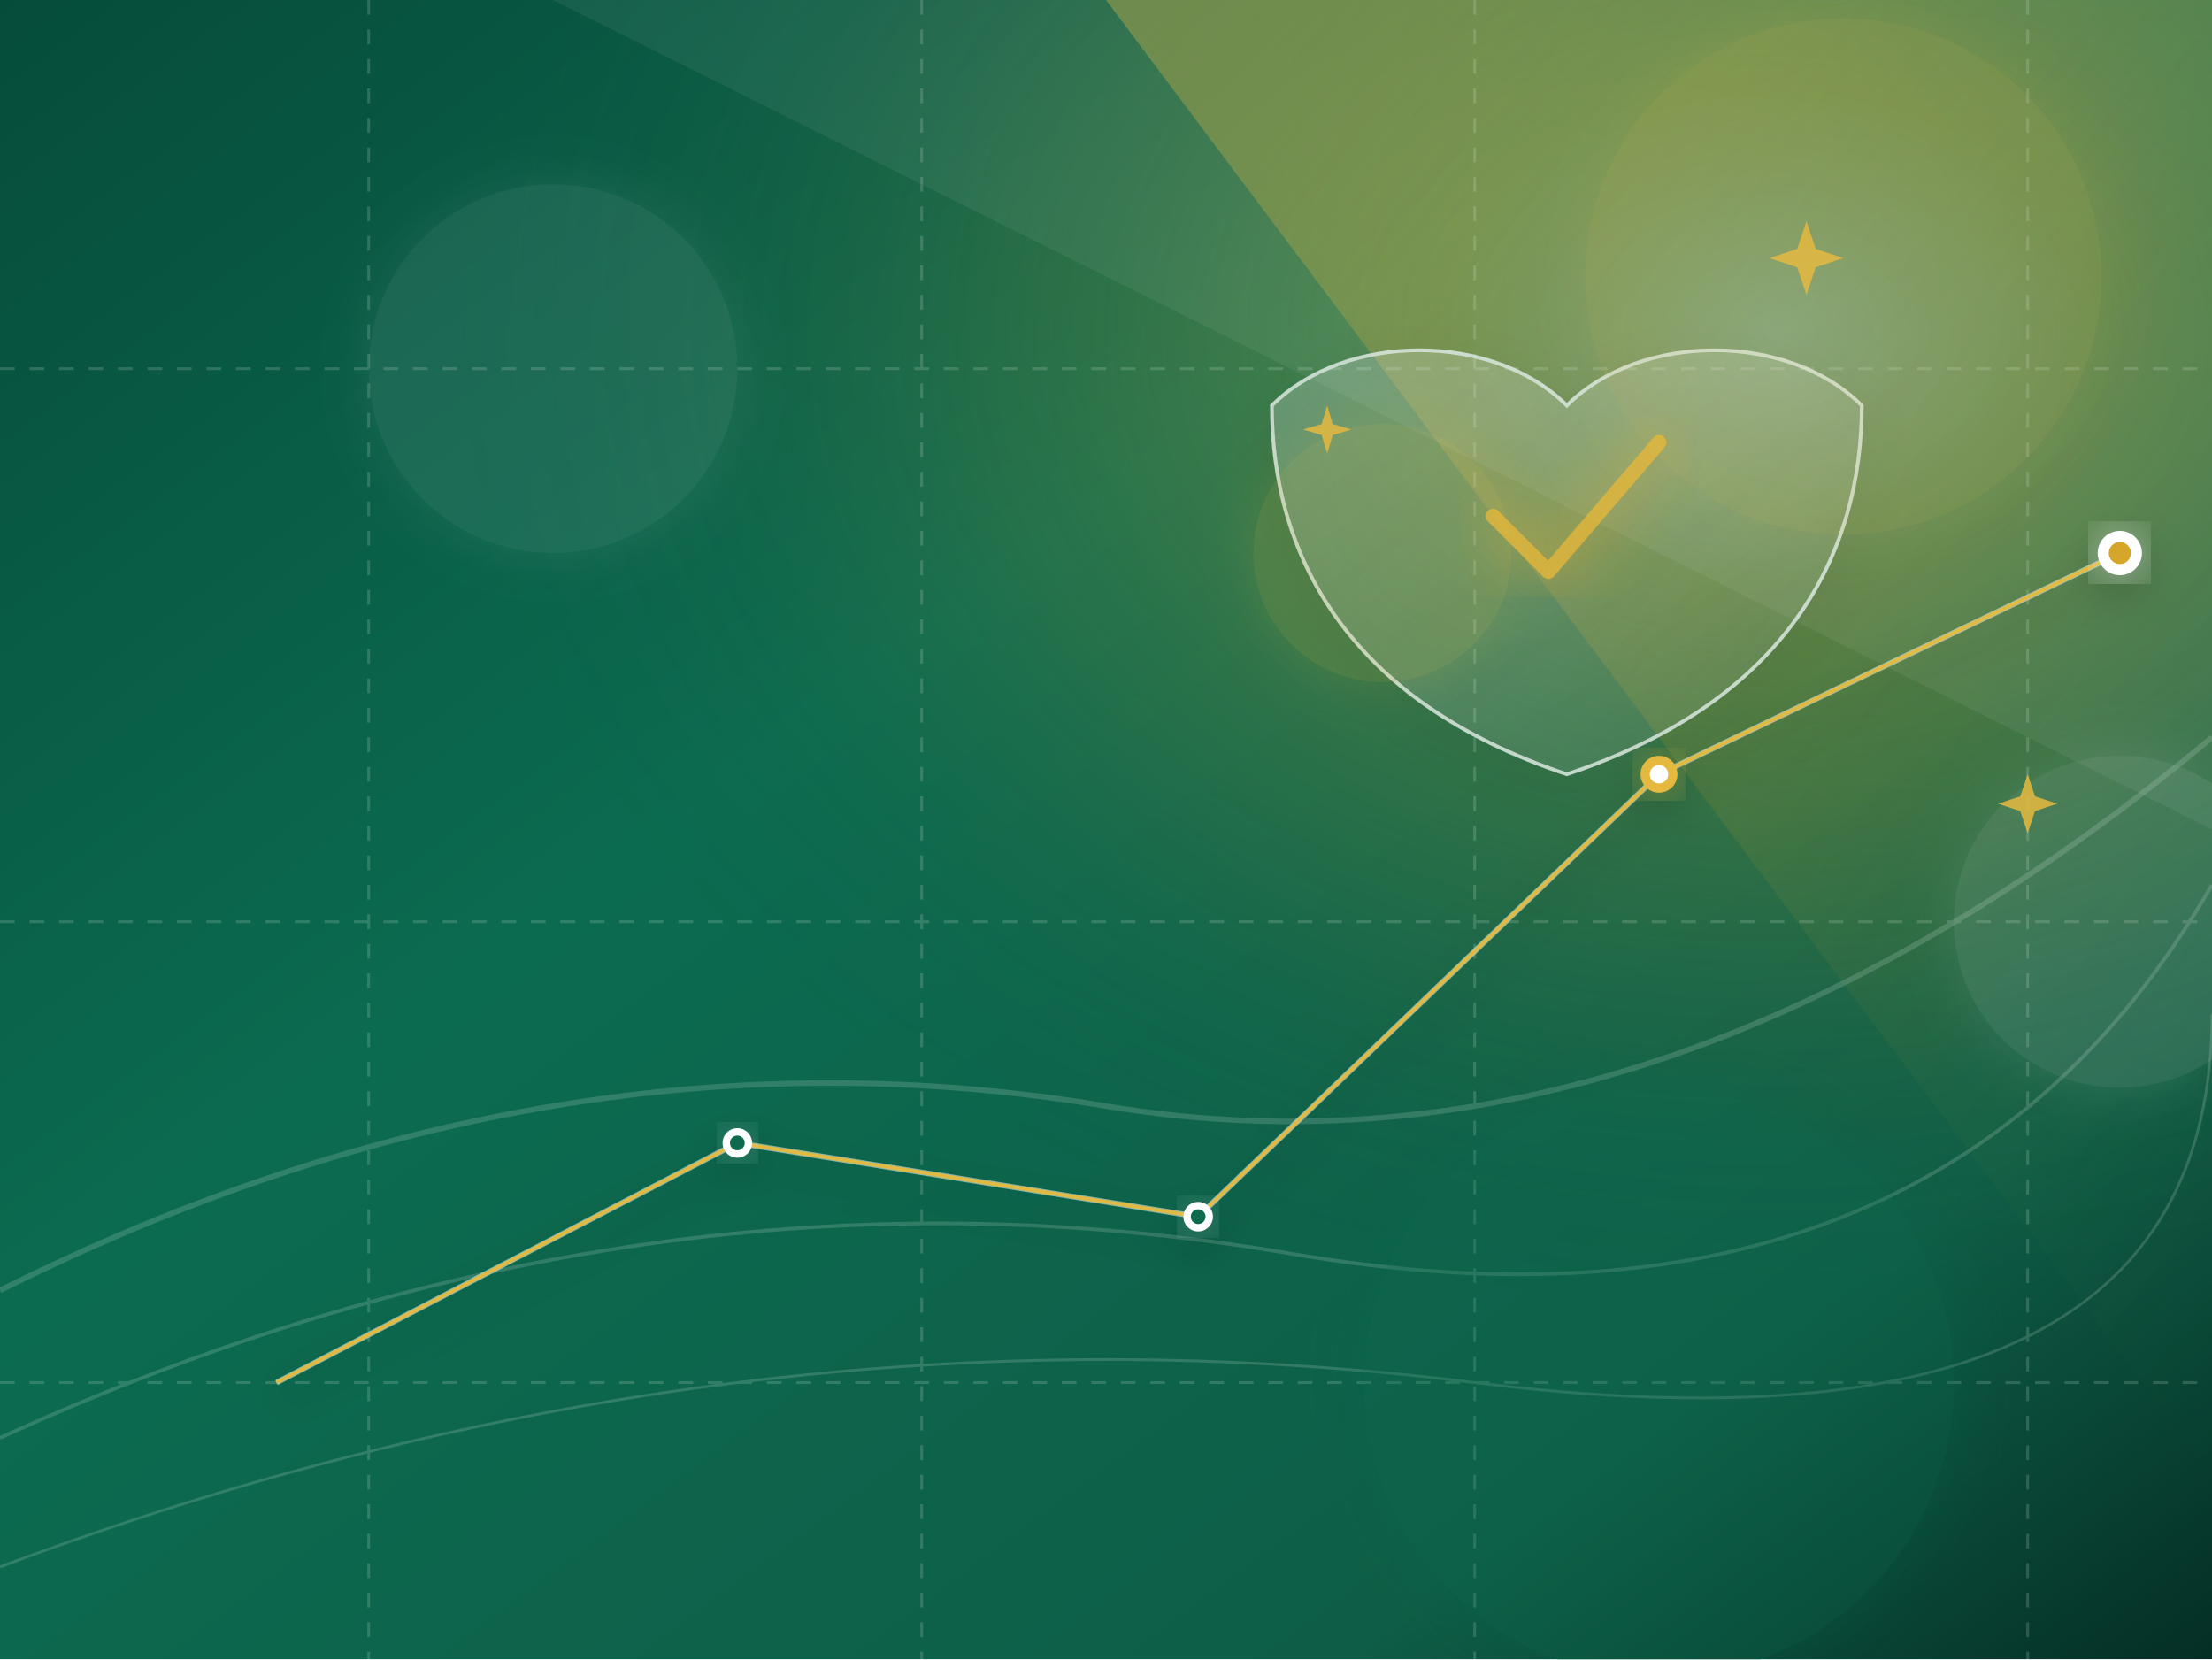
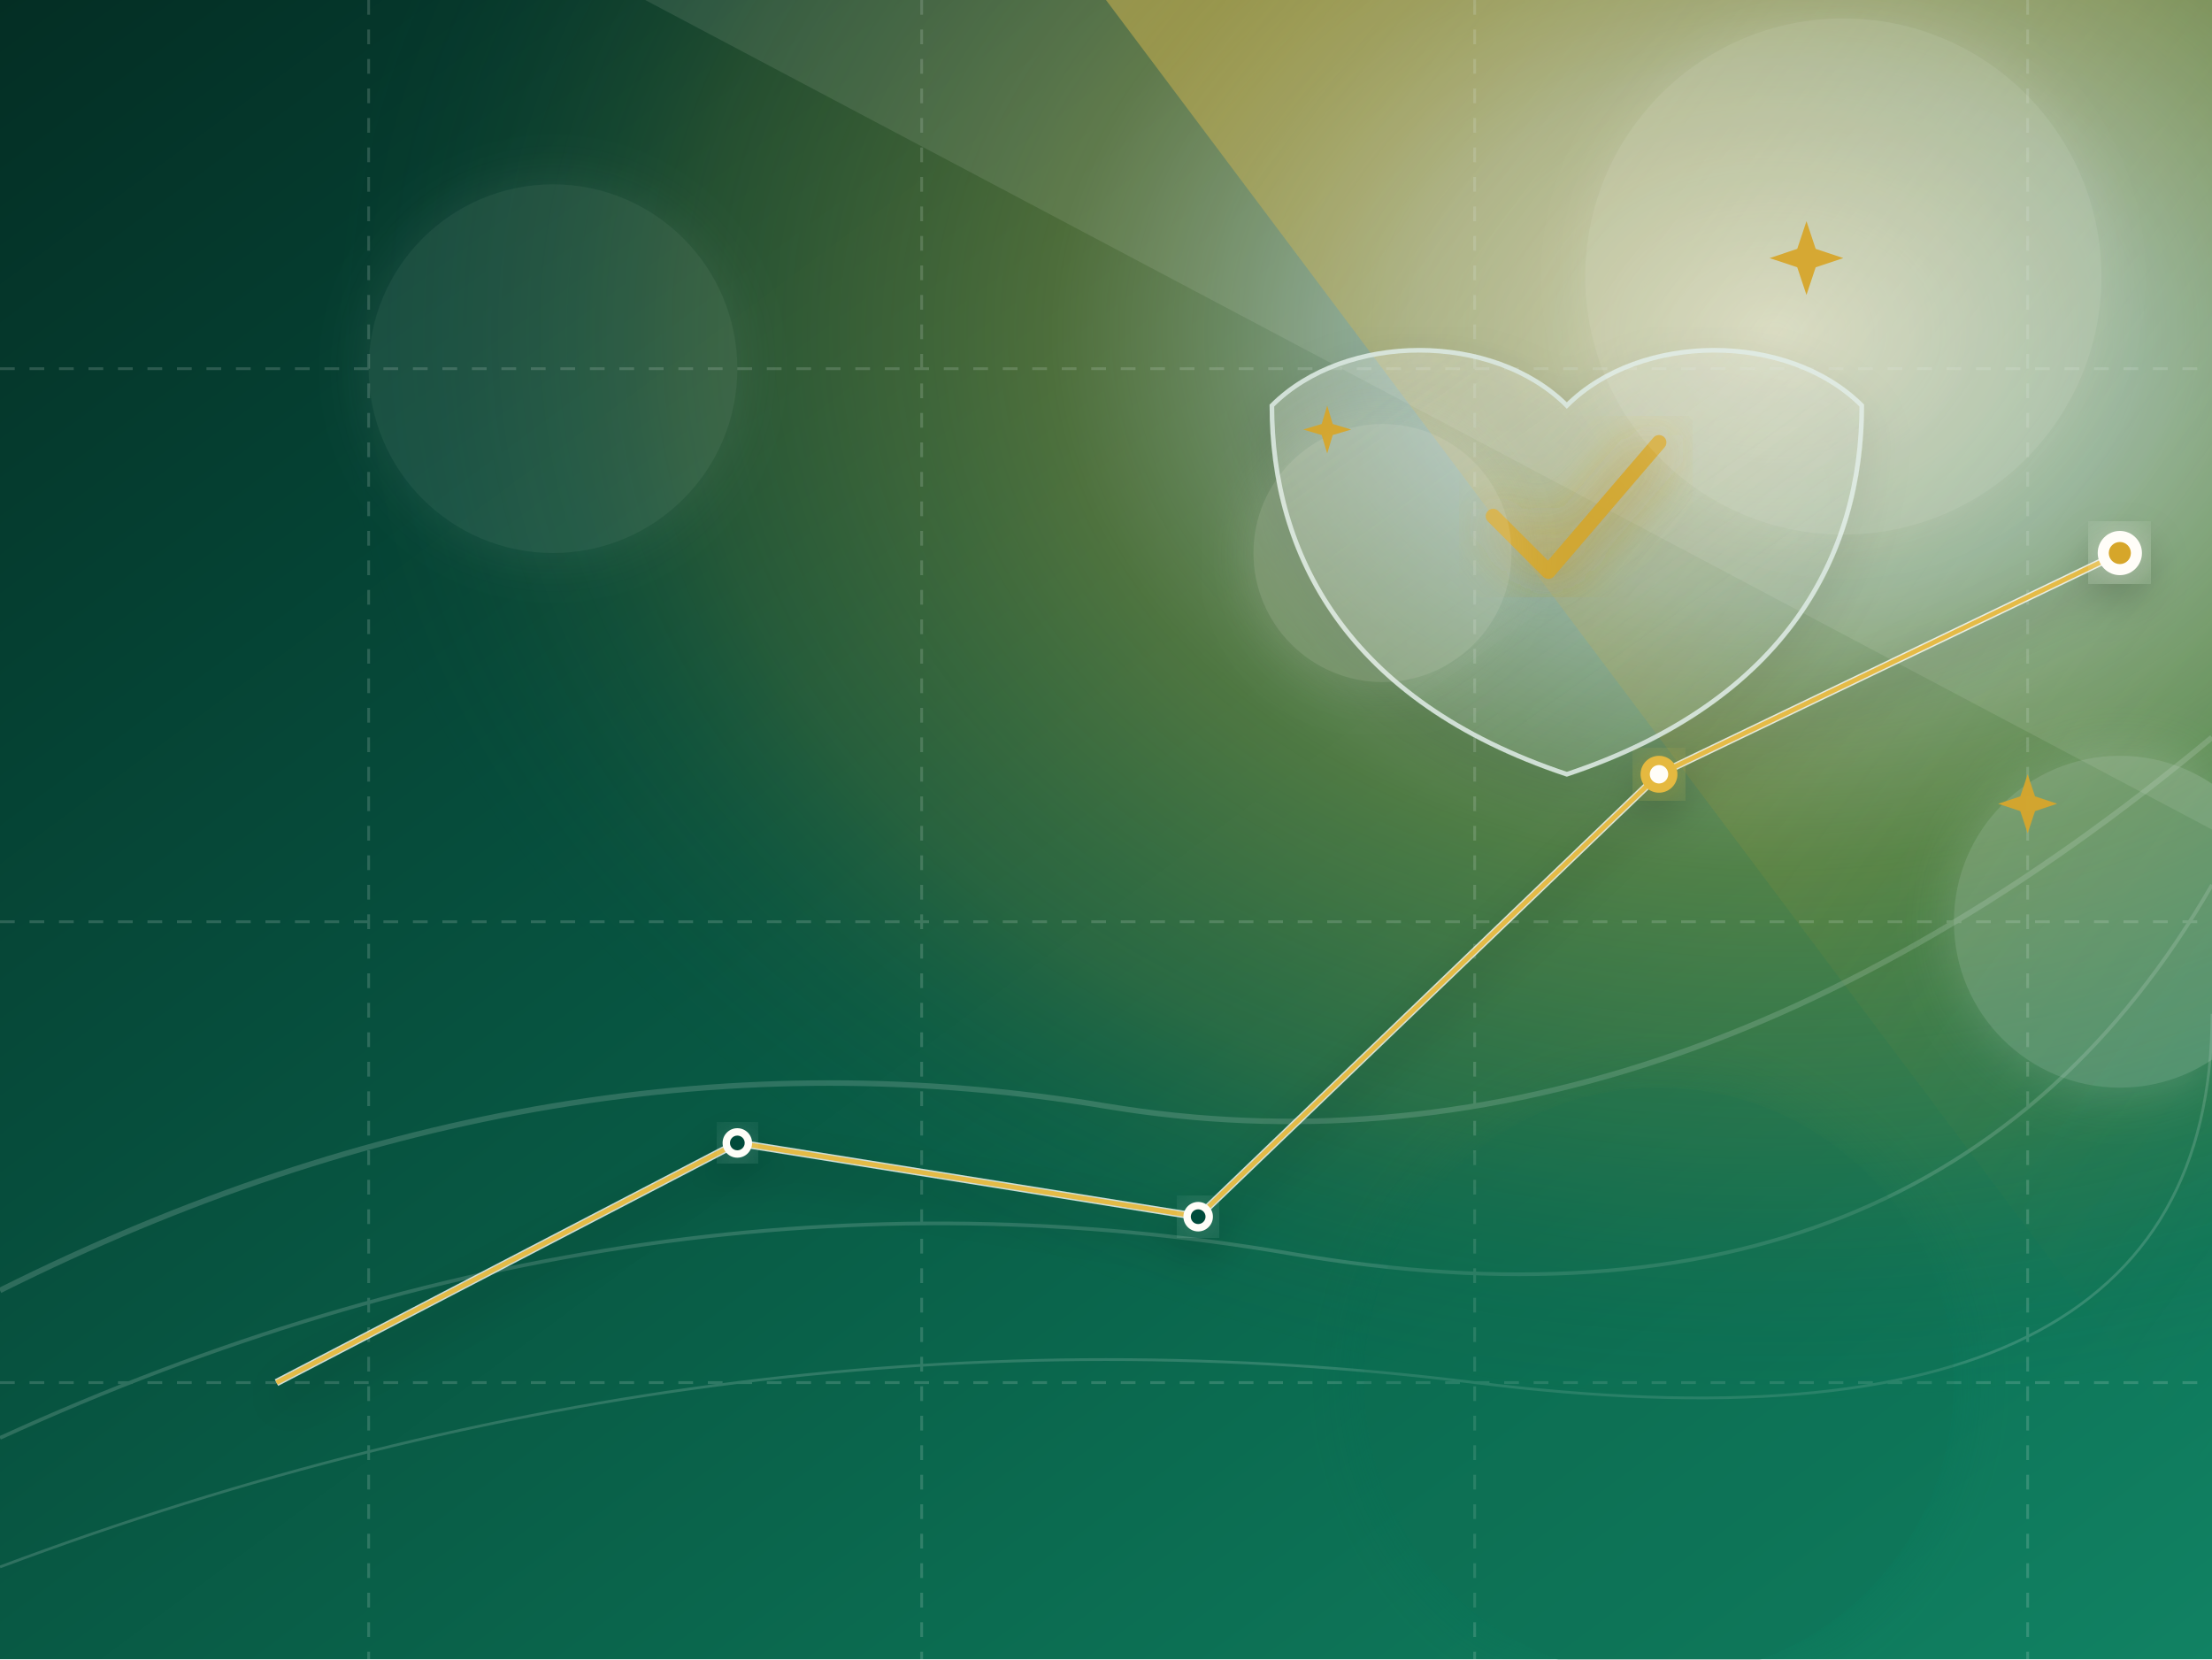
<svg xmlns="http://www.w3.org/2000/svg" viewBox="0 0 1200 900" width="1200" height="900">
  <defs>
    <linearGradient id="bgGrad" x1="0%" y1="0%" x2="100%" y2="100%">
-       <stop offset="0%" stop-color="#064C3B" />
-       <stop offset="40%" stop-color="#0B6B50" />
-       <stop offset="80%" stop-color="#0E5E47" />
-       <stop offset="100%" stop-color="#042E24" />
+       <stop offset="0%" stop-color="#042E24" />
+       <stop offset="35%" stop-color="#064C3B" />
+       <stop offset="70%" stop-color="#0B6B50" />
+       <stop offset="100%" stop-color="#118263" />
    </linearGradient>
-     <radialGradient id="sunGlow" cx="80%" cy="20%" r="60%">
-       <stop offset="0%" stop-color="#FFFDF8" stop-opacity="0.35" />
-       <stop offset="25%" stop-color="#E5B93F" stop-opacity="0.30" />
-       <stop offset="60%" stop-color="#D6A62C" stop-opacity="0.12" />
+     <radialGradient id="sunGlow" cx="80%" cy="20%" r="65%">
+       <stop offset="0%" stop-color="#ffffff" stop-opacity="0.8" />
+       <stop offset="25%" stop-color="#F7F4EA" stop-opacity="0.55" />
+       <stop offset="50%" stop-color="#E5B93F" stop-opacity="0.32" />
+       <stop offset="75%" stop-color="#D6A62C" stop-opacity="0.15" />
      <stop offset="100%" stop-color="#064C3B" stop-opacity="0" />
    </radialGradient>
    <linearGradient id="goldRay" x1="0%" y1="0%" x2="100%" y2="100%">
-       <stop offset="0%" stop-color="#E5B93F" stop-opacity="0.35" />
-       <stop offset="50%" stop-color="#D6A62C" stop-opacity="0.15" />
+       <stop offset="0%" stop-color="#E5B93F" stop-opacity="0.45" />
+       <stop offset="45%" stop-color="#D6A62C" stop-opacity="0.2" />
      <stop offset="100%" stop-color="#0B6B50" stop-opacity="0" />
    </linearGradient>
    <linearGradient id="glassShield" x1="0%" y1="0%" x2="100%" y2="100%">
-       <stop offset="0%" stop-color="#ffffff" stop-opacity="0.25" />
-       <stop offset="100%" stop-color="#ffffff" stop-opacity="0.04" />
+       <stop offset="0%" stop-color="#FFFDF8" stop-opacity="0.3" />
+       <stop offset="100%" stop-color="#DCE9E2" stop-opacity="0.06" />
    </linearGradient>
    <filter id="glow" x="-20%" y="-20%" width="140%" height="140%">
      <feGaussianBlur stdDeviation="15" result="blur" />
      <feComposite in="SourceGraphic" in2="blur" operator="over" />
    </filter>
    <filter id="shadow" x="-10%" y="-10%" width="130%" height="130%">
-       <feDropShadow dx="0" dy="10" stdDeviation="12" flood-color="#000000" flood-opacity="0.25" />
+       <feDropShadow dx="0" dy="10" stdDeviation="12" flood-color="#000000" flood-opacity="0.35" />
    </filter>
  </defs>
  <rect width="1200" height="900" fill="url(#bgGrad)" />
  <rect width="1200" height="900" fill="url(#sunGlow)" />
  <polygon points="1200,0 600,0 1200,800" fill="url(#goldRay)" />
-   <polygon points="1200,0 300,0 1200,450" fill="#ffffff" opacity="0.06" />
+   <polygon points="1200,0 350,0 1200,450" fill="#FFFDF8" opacity="0.10" />
  <g opacity="0.18" stroke="#DCE9E2" stroke-width="1.5" fill="none">
    <path d="M 0,700 Q 300,550 600,600 T 1200,400" stroke-width="3" />
    <path d="M 0,780 Q 350,620 700,680 T 1200,480" stroke-width="2" />
    <path d="M 0,850 Q 400,700 800,750 T 1200,550" stroke-width="1.5" />
    <line x1="200" y1="0" x2="200" y2="900" stroke-dasharray="8 8" />
    <line x1="500" y1="0" x2="500" y2="900" stroke-dasharray="8 8" />
    <line x1="800" y1="0" x2="800" y2="900" stroke-dasharray="8 8" />
    <line x1="1100" y1="0" x2="1100" y2="900" stroke-dasharray="8 8" />
    <line x1="0" y1="200" x2="1200" y2="200" stroke-dasharray="8 8" />
    <line x1="0" y1="500" x2="1200" y2="500" stroke-dasharray="8 8" />
    <line x1="0" y1="750" x2="1200" y2="750" stroke-dasharray="8 8" />
  </g>
-   <g transform="translate(850, 180)" filter="url(#shadow)" opacity="0.85">
-     <path d="M 0,40 C 40,0 120,0 160,40 C 160,120 120,200 0,240 C -120,200 -160,120 -160,40 C -120,0 -40,0 0,40 Z" fill="url(#glassShield)" stroke="#DCE9E2" stroke-width="2" />
-     <path d="M -40,100 L -10,130 L 50,60" fill="none" stroke="#E5B93F" stroke-width="8" stroke-linecap="round" stroke-linejoin="round" filter="url(#glow)" />
+   <g transform="translate(850, 180)" filter="url(#shadow)" opacity="0.9">
+     <path d="M 0,40 C 40,0 120,0 160,40 C 160,120 120,200 0,240 C -120,200 -160,120 -160,40 C -120,0 -40,0 0,40 Z" fill="url(#glassShield)" stroke="#DCE9E2" stroke-width="2.5" />
+     <path d="M -40,100 L -10,130 L 50,60" fill="none" stroke="#D6A62C" stroke-width="8" stroke-linecap="round" stroke-linejoin="round" filter="url(#glow)" />
  </g>
  <g filter="url(#shadow)">
-     <polyline points="150,750 400,620 650,660 900,420 1150,300" fill="none" stroke="#DCE9E2" stroke-width="3" opacity="0.6" />
-     <polyline points="150,750 400,620 650,660 900,420 1150,300" fill="none" stroke="#E5B93F" stroke-width="2" opacity="0.95" />
-     <circle cx="400" cy="620" r="8" fill="#ffffff" filter="url(#glow)" />
-     <circle cx="400" cy="620" r="4" fill="#0B6B50" />
-     <circle cx="650" cy="660" r="8" fill="#ffffff" filter="url(#glow)" />
-     <circle cx="650" cy="660" r="4" fill="#0B6B50" />
+     <polyline points="150,750 400,620 650,660 900,420 1150,300" fill="none" stroke="#FFFDF8" stroke-width="4" opacity="0.8" />
+     <polyline points="150,750 400,620 650,660 900,420 1150,300" fill="none" stroke="#E5B93F" stroke-width="2.5" opacity="0.95" />
+     <circle cx="400" cy="620" r="8" fill="#FFFDF8" filter="url(#glow)" />
+     <circle cx="400" cy="620" r="4" fill="#064C3B" />
+     <circle cx="650" cy="660" r="8" fill="#FFFDF8" filter="url(#glow)" />
+     <circle cx="650" cy="660" r="4" fill="#064C3B" />
    <circle cx="900" cy="420" r="10" fill="#E5B93F" filter="url(#glow)" />
-     <circle cx="900" cy="420" r="5" fill="#ffffff" />
-     <circle cx="1150" cy="300" r="12" fill="#ffffff" filter="url(#glow)" />
+     <circle cx="900" cy="420" r="5" fill="#FFFDF8" />
+     <circle cx="1150" cy="300" r="12" fill="#FFFDF8" filter="url(#glow)" />
    <circle cx="1150" cy="300" r="6" fill="#D6A62C" />
  </g>
-   <circle cx="1000" cy="150" r="140" fill="#E5B93F" opacity="0.12" filter="url(#glow)" />
-   <circle cx="1150" cy="500" r="90" fill="#DCE9E2" opacity="0.12" filter="url(#glow)" />
-   <circle cx="750" cy="300" r="70" fill="#E5B93F" opacity="0.15" filter="url(#glow)" />
+   <circle cx="1000" cy="150" r="140" fill="#FFFDF8" opacity="0.14" filter="url(#glow)" />
+   <circle cx="1150" cy="500" r="90" fill="#DCE9E2" opacity="0.22" filter="url(#glow)" />
+   <circle cx="750" cy="300" r="70" fill="#F7F4EA" opacity="0.18" filter="url(#glow)" />
  <circle cx="900" cy="750" r="160" fill="#0B6B50" opacity="0.25" filter="url(#glow)" />
-   <circle cx="300" cy="200" r="100" fill="#ffffff" opacity="0.08" filter="url(#glow)" />
-   <g fill="#E5B93F" opacity="0.85">
+   <circle cx="300" cy="200" r="100" fill="#DCE9E2" opacity="0.10" filter="url(#glow)" />
+   <g fill="#D6A62C" opacity="0.95">
    <polygon points="980,120 985,135 1000,140 985,145 980,160 975,145 960,140 975,135" />
    <polygon points="720,220 723,230 733,233 723,236 720,246 717,236 707,233 717,230" />
    <polygon points="1100,420 1104,432 1116,436 1104,440 1100,452 1096,440 1084,436 1096,432" />
  </g>
</svg>
